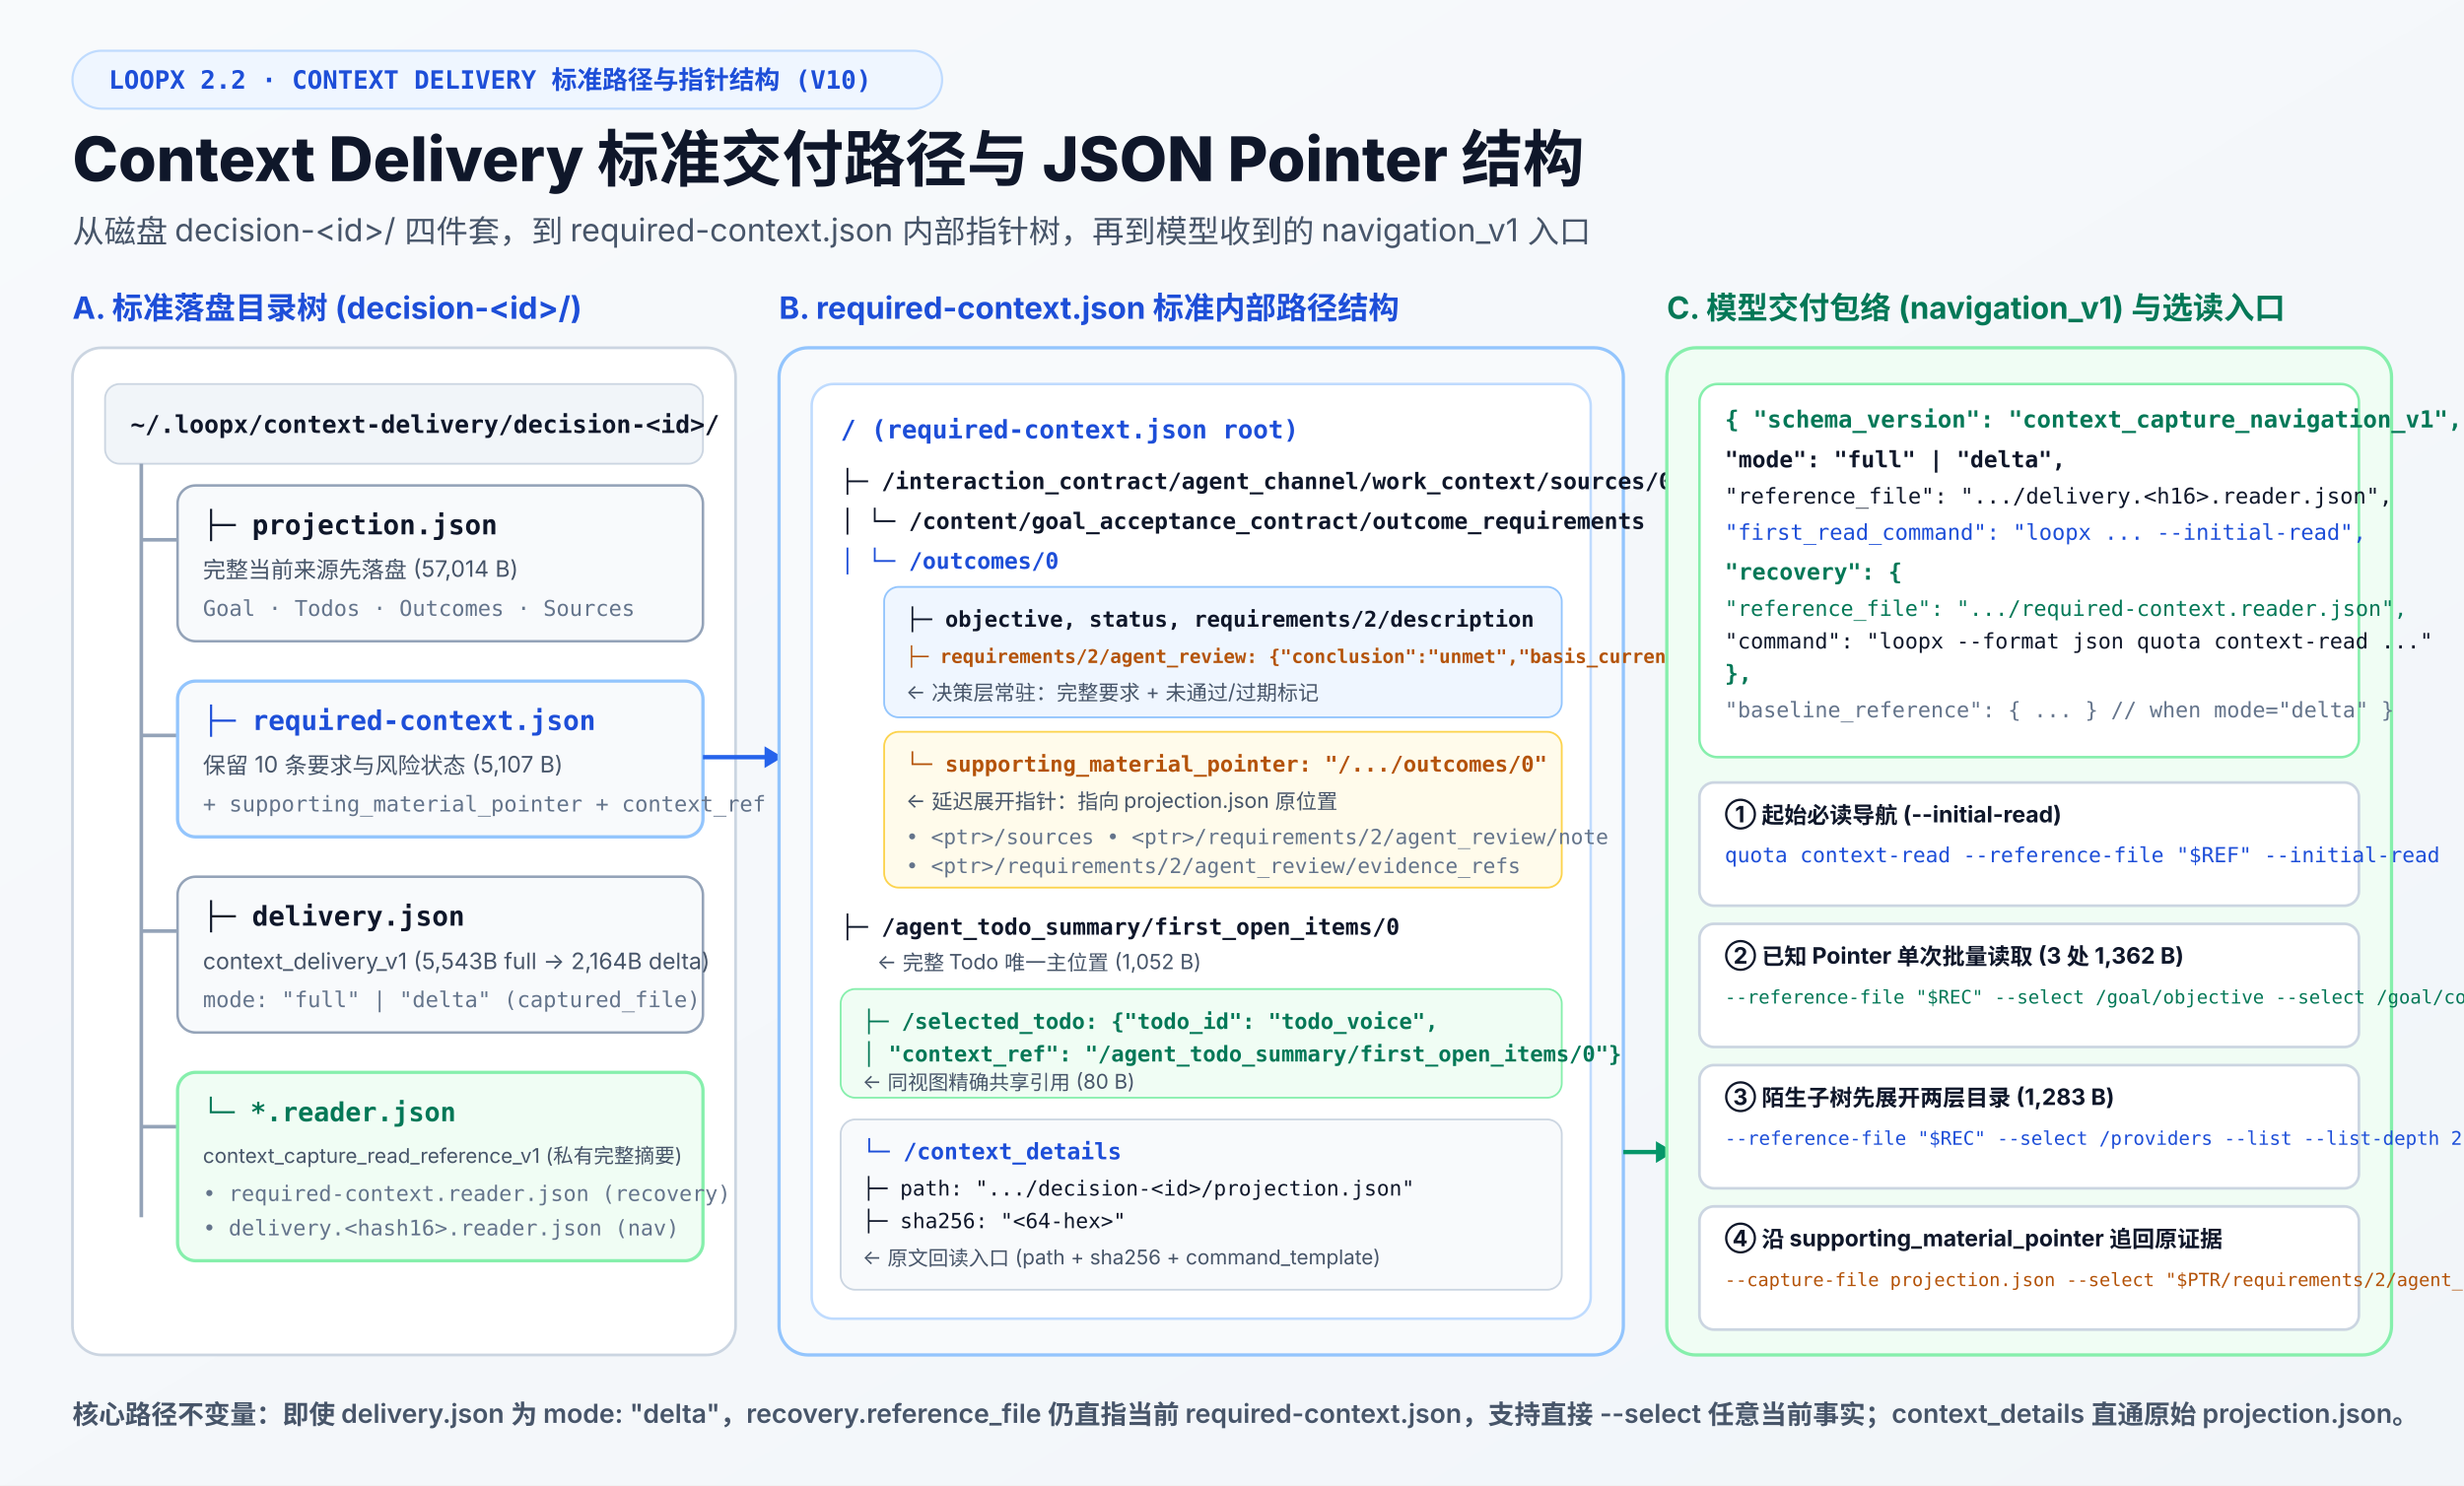
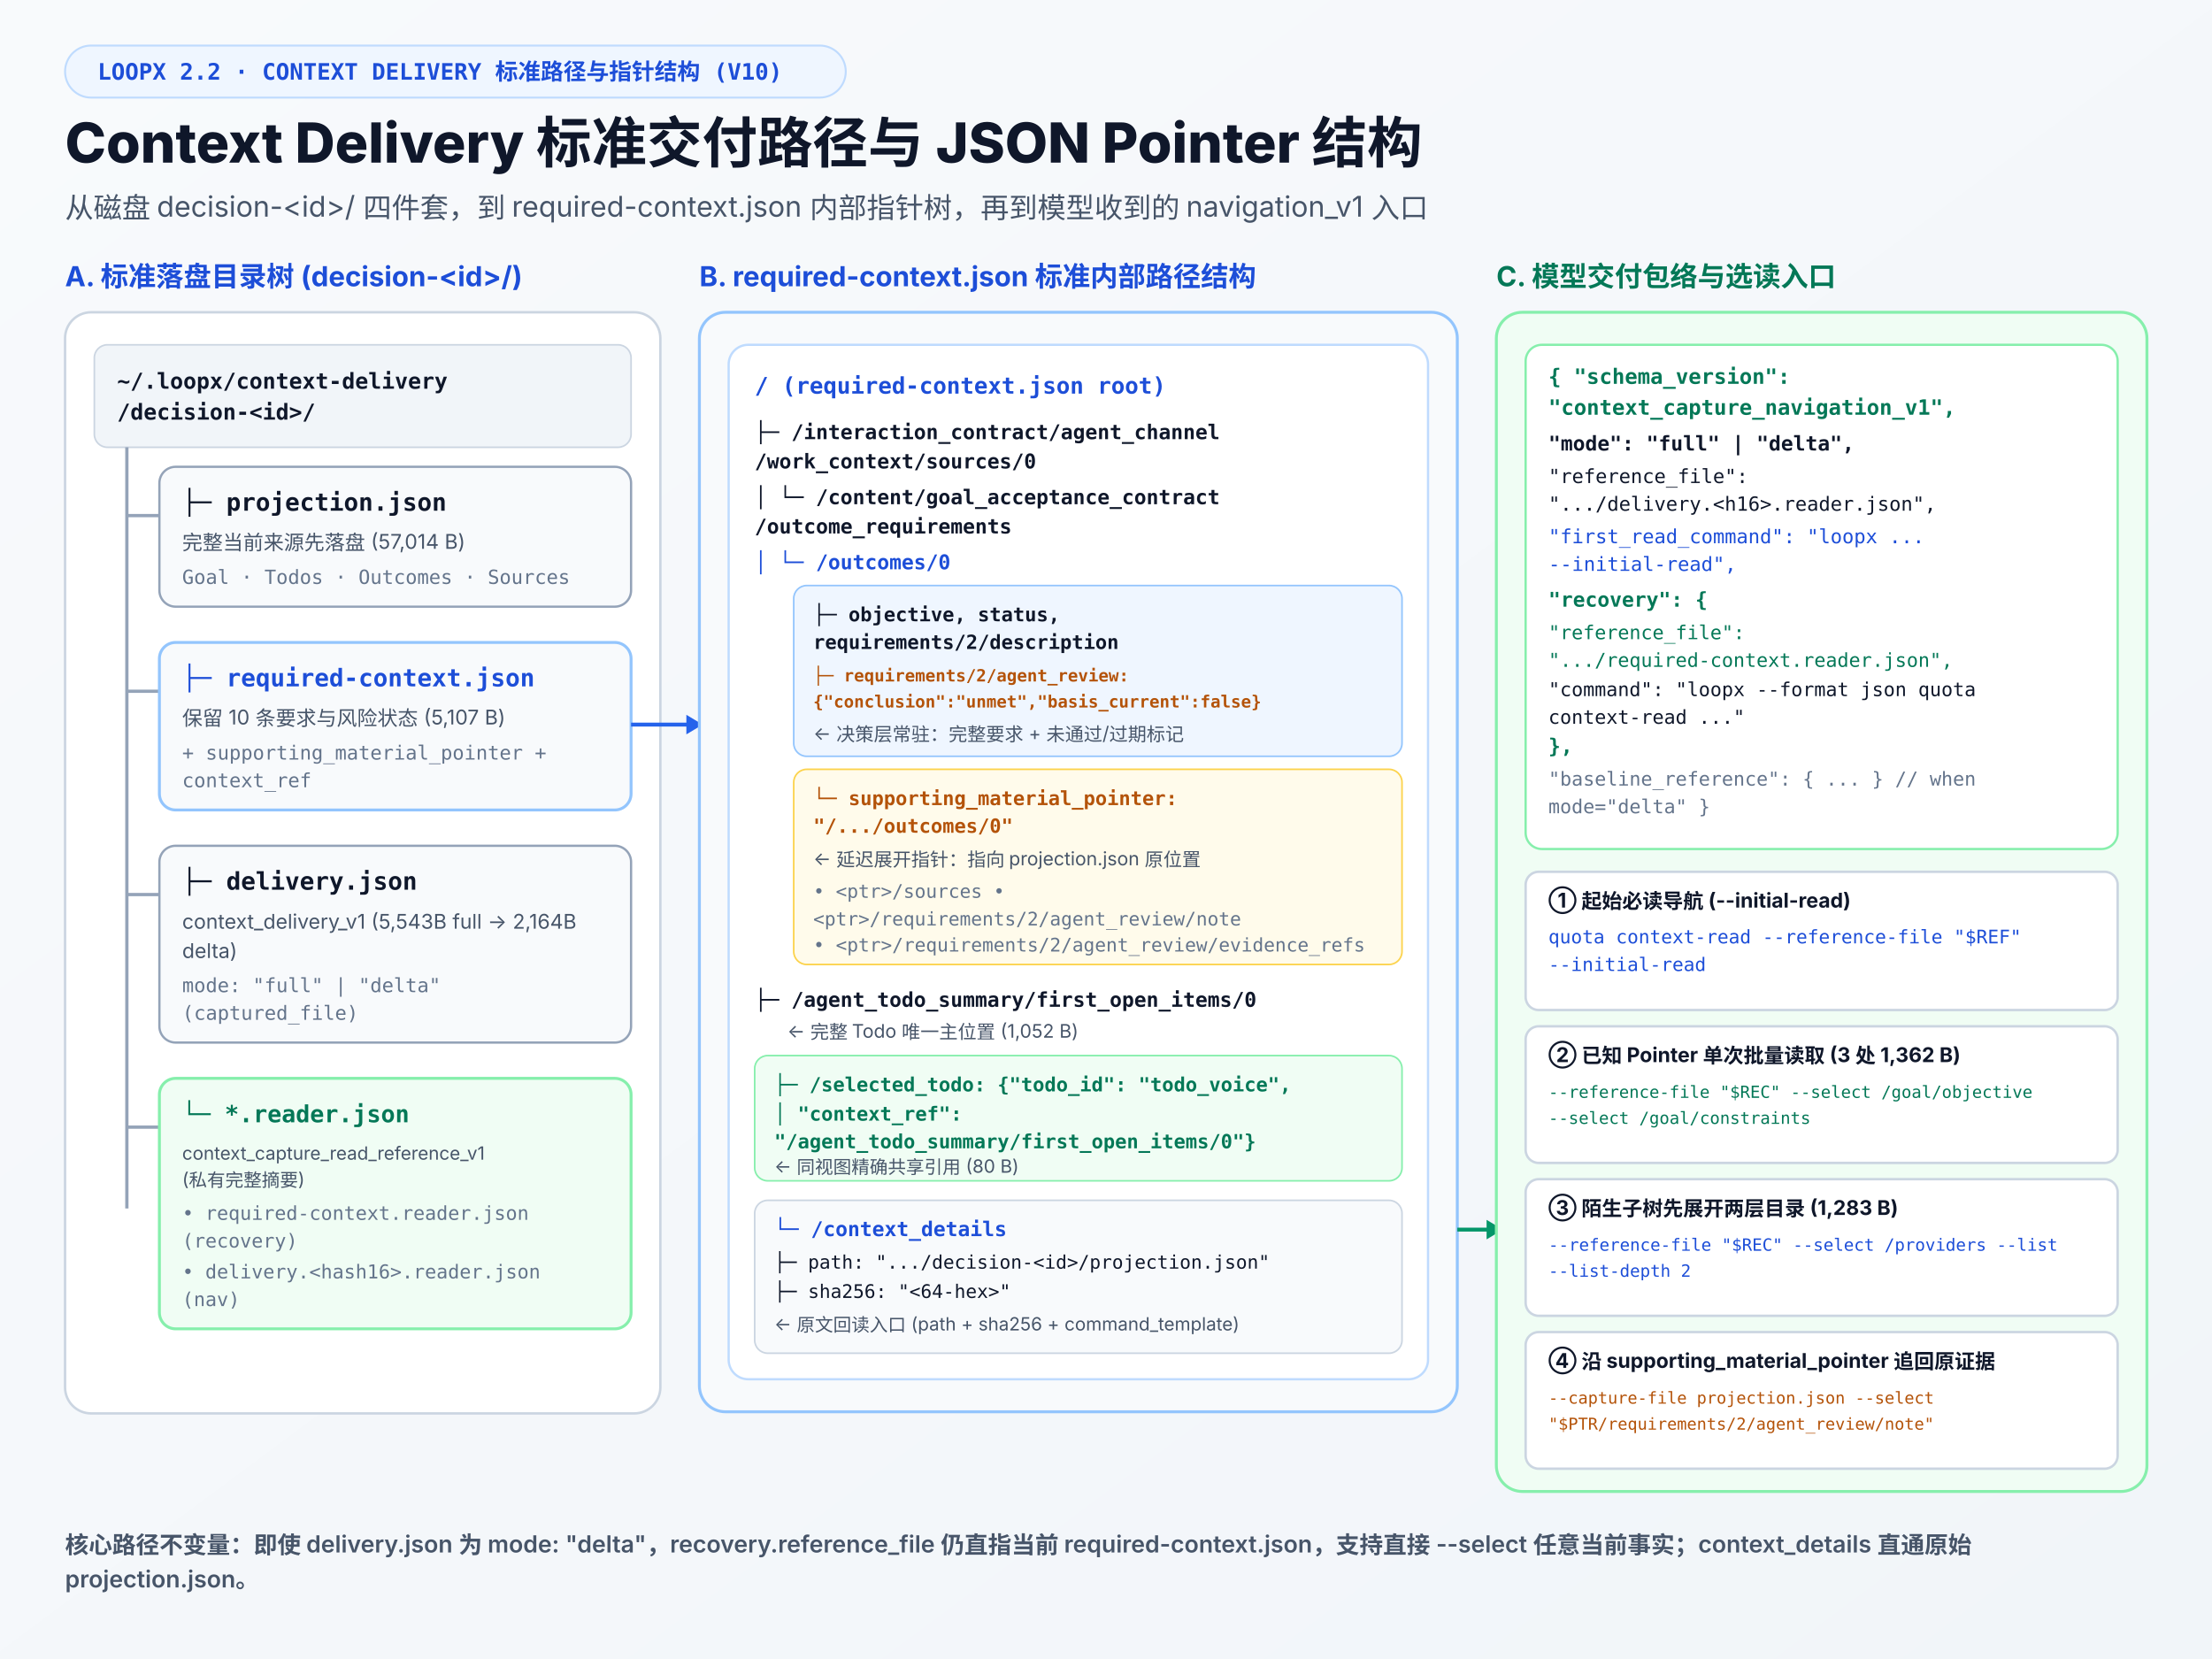
- <svg xmlns="http://www.w3.org/2000/svg" width="1360" height="820" viewBox="0 0 1360 820" role="img">
+ <svg xmlns="http://www.w3.org/2000/svg" width="1360" height="1020" viewBox="0 0 1360 1020" role="img">
  <style>
  text { font-family: -apple-system, BlinkMacSystemFont, 'Inter', 'PingFang SC', 'Hiragino Sans GB', 'Noto Sans CJK SC', sans-serif; fill: #0f172a; }
  .mono { font-family: 'SF Mono', 'JetBrains Mono', ui-monospace, Menlo, monospace; }
  .muted { fill: #475569; }
  .subtle { fill: #64748b; }
  .accent { fill: #1d4ed8; }
  .emerald { fill: #047857; }
  .amber { fill: #b45309; }
  .card { fill: #ffffff; stroke: #cbd5e1; stroke-width: 1.5; }
  .card-accent { fill: #f8fafc; stroke: #93c5fd; stroke-width: 1.8; }
  .card-emerald { fill: #f0fdf4; stroke: #86efac; stroke-width: 1.8; }
  .card-amber { fill: #fffbeb; stroke: #fcd34d; stroke-width: 1.8; }
  .pill { fill: #eff6ff; stroke: #bfdbfe; stroke-width: 1.2; }
  .divider { stroke: #e2e8f0; stroke-width: 1.5; }
</style>
  <defs>
    <linearGradient id="bgGrad" x1="0" y1="0" x2="1" y2="1">
      <stop offset="0%" stop-color="#f8fafc" />
      <stop offset="100%" stop-color="#f1f5f9" />
    </linearGradient>
-     <linearGradient id="blueBar" x1="0" y1="0" x2="1" y2="0">
-       <stop offset="0%" stop-color="#2563eb" />
-       <stop offset="100%" stop-color="#1d4ed8" />
-     </linearGradient>
-     <linearGradient id="slateBar" x1="0" y1="0" x2="1" y2="0">
-       <stop offset="0%" stop-color="#64748b" />
-       <stop offset="100%" stop-color="#475569" />
-     </linearGradient>
-     <marker id="arrowBlue" markerWidth="10" markerHeight="10" refX="8" refY="5" orient="auto">
-       <path d="M1,1 L9,5 L1,9 Z" fill="#2563eb" />
-     </marker>
-     <marker id="arrowSlate" markerWidth="10" markerHeight="10" refX="8" refY="5" orient="auto">
-       <path d="M1,1 L9,5 L1,9 Z" fill="#64748b" />
-     </marker>
  </defs>
-   <rect width="1360" height="820" fill="url(#bgGrad)" />
+   <rect width="1360" height="1020" fill="url(#bgGrad)" />
  <rect x="40" y="28" width="480" height="32" rx="16" class="pill" />
  <text x="60" y="49" font-size="14" font-weight="700" class="accent mono">LOOPX 2.2 · CONTEXT DELIVERY 标准路径与指针结构 (V10)</text>
  <text x="40" y="100" font-size="34" font-weight="800">Context Delivery 标准交付路径与 JSON Pointer 结构</text>
  <text x="40" y="134" font-size="17.5" class="muted">从磁盘 decision-&lt;id&gt;/ 四件套，到 required-context.json 内部指针树，再到模型收到的 navigation_v1 入口</text>
  <text x="40" y="176" font-size="17" font-weight="700" class="accent">A. 标准落盘目录树 (decision-&lt;id&gt;/)</text>
  <text x="430" y="176" font-size="17" font-weight="700" class="accent">B. required-context.json 标准内部路径结构</text>
-   <text x="920" y="176" font-size="17" font-weight="700" class="emerald">C. 模型交付包络 (navigation_v1) 与选读入口</text>
-   <rect x="40" y="192" width="366" height="556" rx="16" class="card" />
-   <rect x="58" y="212" width="330" height="44" rx="8" fill="#f1f5f9" stroke="#cbd5e1" />
-   <text x="72" y="239" font-size="13.5" font-weight="700" class="mono">~/.loopx/context-delivery/decision-&lt;id&gt;/</text>
-   <line x1="78" y1="256" x2="78" y2="672" stroke="#94a3b8" stroke-width="2" />
-   <line x1="78" y1="298" x2="98" y2="298" stroke="#94a3b8" stroke-width="2" />
-   <line x1="78" y1="406" x2="98" y2="406" stroke="#94a3b8" stroke-width="2" />
-   <line x1="78" y1="514" x2="98" y2="514" stroke="#94a3b8" stroke-width="2" />
-   <line x1="78" y1="622" x2="98" y2="622" stroke="#94a3b8" stroke-width="2" />
-   <rect x="98" y="268" width="290" height="86" rx="10" fill="#f8fafc" stroke="#94a3b8" stroke-width="1.4" />
-   <text x="112" y="295" font-size="15" font-weight="700" class="mono">├─ projection.json</text>
-   <text x="112" y="319" font-size="12.5" class="muted">完整当前来源先落盘 (57,014 B)</text>
-   <text x="112" y="340" font-size="12" class="subtle mono">Goal · Todos · Outcomes · Sources</text>
-   <rect x="98" y="376" width="290" height="86" rx="10" class="card-accent" />
-   <text x="112" y="403" font-size="15" font-weight="700" class="accent mono">├─ required-context.json</text>
-   <text x="112" y="427" font-size="12.5" class="muted">保留 10 条要求与风险状态 (5,107 B)</text>
-   <text x="112" y="448" font-size="12" class="subtle mono">+ supporting_material_pointer + context_ref</text>
-   <rect x="98" y="484" width="290" height="86" rx="10" fill="#f8fafc" stroke="#94a3b8" stroke-width="1.4" />
-   <text x="112" y="511" font-size="15" font-weight="700" class="mono">├─ delivery.json</text>
-   <text x="112" y="535" font-size="12.5" class="muted">context_delivery_v1 (5,543B full → 2,164B delta)</text>
-   <text x="112" y="556" font-size="12" class="subtle mono">mode: "full" | "delta" (captured_file)</text>
-   <rect x="98" y="592" width="290" height="104" rx="10" class="card-emerald" />
-   <text x="112" y="619" font-size="14.5" font-weight="700" class="emerald mono">└─ *.reader.json</text>
-   <text x="112" y="642" font-size="11.2" class="muted">context_capture_read_reference_v1 (私有完整摘要)</text>
-   <text x="112" y="663" font-size="11.8" class="subtle mono">• required-context.reader.json (recovery)</text>
-   <text x="112" y="682" font-size="11.8" class="subtle mono">• delivery.&lt;hash16&gt;.reader.json (nav)</text>
-   <line x1="388" y1="418" x2="424" y2="418" stroke="#2563eb" stroke-width="2.4" />
-   <polygon points="422,412 432,418 422,424" fill="#2563eb" />
-   <rect x="430" y="192" width="466" height="556" rx="16" class="card-accent" />
-   <rect x="448" y="212" width="430" height="516" rx="12" fill="#ffffff" stroke="#bfdbfe" stroke-width="1.4" />
+   <text x="920" y="176" font-size="17" font-weight="700" class="emerald">C. 模型交付包络与选读入口</text>
+   <rect x="40" y="192" width="366" height="677" rx="16" class="card" />
+   <rect x="58" y="212" width="330" height="63" rx="8" fill="#f1f5f9" stroke="#cbd5e1" />
+   <text x="72" y="239" font-size="13.5" font-weight="700" class="mono">
+     <tspan x="72" dy="0">~/.loopx/context-delivery</tspan>
+     <tspan x="72" dy="19">/decision-&lt;id&gt;/</tspan>
+   </text>
+   <line x1="78" y1="275" x2="78" y2="743" stroke="#94a3b8" stroke-width="2" />
+   <line x1="78" y1="317" x2="98" y2="317" stroke="#94a3b8" stroke-width="2" />
+   <line x1="78" y1="425" x2="98" y2="425" stroke="#94a3b8" stroke-width="2" />
+   <line x1="78" y1="550" x2="98" y2="550" stroke="#94a3b8" stroke-width="2" />
+   <line x1="78" y1="693" x2="98" y2="693" stroke="#94a3b8" stroke-width="2" />
+   <rect x="98" y="287" width="290" height="86" rx="10" fill="#f8fafc" stroke="#94a3b8" stroke-width="1.4" />
+   <text x="112" y="314" font-size="15" font-weight="700" class="mono">├─ projection.json</text>
+   <text x="112" y="338" font-size="12.5" class="muted">完整当前来源先落盘 (57,014 B)</text>
+   <text x="112" y="359" font-size="12" class="subtle mono">Goal · Todos · Outcomes · Sources</text>
+   <rect x="98" y="395" width="290" height="103" rx="10" class="card-accent" />
+   <text x="112" y="422" font-size="15" font-weight="700" class="accent mono">├─ required-context.json</text>
+   <text x="112" y="446" font-size="12.5" class="muted">保留 10 条要求与风险状态 (5,107 B)</text>
+   <text x="112" y="467" font-size="12" class="subtle mono">
+     <tspan x="112" dy="0">+ supporting_material_pointer +</tspan>
+     <tspan x="112" dy="17"> context_ref</tspan>
+   </text>
+   <rect x="98" y="520" width="290" height="121" rx="10" fill="#f8fafc" stroke="#94a3b8" stroke-width="1.4" />
+   <text x="112" y="547" font-size="15" font-weight="700" class="mono">├─ delivery.json</text>
+   <text x="112" y="571" font-size="12.5" class="muted">
+     <tspan x="112" dy="0">context_delivery_v1 (5,543B full → 2,164B</tspan>
+     <tspan x="112" dy="18"> delta)</tspan>
+   </text>
+   <text x="112" y="610" font-size="12" class="subtle mono">
+     <tspan x="112" dy="0">mode: "full" | "delta"</tspan>
+     <tspan x="112" dy="17"> (captured_file)</tspan>
+   </text>
+   <rect x="98" y="663" width="290" height="154" rx="10" class="card-emerald" />
+   <text x="112" y="690" font-size="14.5" font-weight="700" class="emerald mono">└─ *.reader.json</text>
+   <text x="112" y="713" font-size="11.2" class="muted">
+     <tspan x="112" dy="0">context_capture_read_reference_v1</tspan>
+     <tspan x="112" dy="16"> (私有完整摘要)</tspan>
+   </text>
+   <text x="112" y="750" font-size="11.8" class="subtle mono">
+     <tspan x="112" dy="0">• required-context.reader.json</tspan>
+     <tspan x="112" dy="17"> (recovery)</tspan>
+   </text>
+   <text x="112" y="786" font-size="11.8" class="subtle mono">
+     <tspan x="112" dy="0">• delivery.&lt;hash16&gt;.reader.json</tspan>
+     <tspan x="112" dy="17"> (nav)</tspan>
+   </text>
+   <line x1="388" y1="445.5" x2="424" y2="445.5" stroke="#2563eb" stroke-width="2.4" />
+   <polygon points="422,439.5 432,445.5 422,451.5" fill="#2563eb" />
+   <rect x="430" y="192" width="466" height="676" rx="16" class="card-accent" />
+   <rect x="448" y="212" width="430" height="636" rx="12" fill="#ffffff" stroke="#bfdbfe" stroke-width="1.4" />
  <text x="464" y="242" font-size="14" font-weight="700" class="accent mono">/ (required-context.json root)</text>
-   <text x="464" y="270" font-size="12.5" font-weight="700" class="mono">├─ /interaction_contract/agent_channel/work_context/sources/0</text>
-   <text x="464" y="292" font-size="12.5" font-weight="700" class="mono">│  └─ /content/goal_acceptance_contract/outcome_requirements</text>
-   <text x="464" y="314" font-size="12.5" font-weight="700" class="accent mono">│     └─ /outcomes/0</text>
-   <rect x="488" y="324" width="374" height="72" rx="8" fill="#eff6ff" stroke="#93c5fd" />
-   <text x="500" y="346" font-size="12" font-weight="700" class="mono">├─ objective, status, requirements/2/description</text>
-   <text x="500" y="366" font-size="10.4" font-weight="700" class="amber mono">├─ requirements/2/agent_review: {"conclusion":"unmet","basis_current":false}</text>
-   <text x="500" y="386" font-size="11.5" class="muted">← 决策层常驻：完整要求 + 未通过/过期标记</text>
-   <rect x="488" y="404" width="374" height="86" rx="8" fill="#fffbeb" stroke="#fcd34d" />
-   <text x="500" y="426" font-size="12" font-weight="700" class="amber mono">└─ supporting_material_pointer: "/.../outcomes/0"</text>
-   <text x="500" y="446" font-size="11.5" class="muted">← 延迟展开指针：指向 projection.json 原位置</text>
-   <text x="500" y="466" font-size="11.5" class="subtle mono">   • &lt;ptr&gt;/sources   • &lt;ptr&gt;/requirements/2/agent_review/note</text>
-   <text x="500" y="482" font-size="11.5" class="subtle mono">   • &lt;ptr&gt;/requirements/2/agent_review/evidence_refs</text>
-   <text x="464" y="516" font-size="12.5" font-weight="700" class="mono">├─ /agent_todo_summary/first_open_items/0</text>
-   <text x="484" y="535" font-size="11.5" class="muted">← 完整 Todo 唯一主位置 (1,052 B)</text>
-   <rect x="464" y="546" width="398" height="60" rx="8" fill="#f0fdf4" stroke="#86efac" />
-   <text x="476" y="568" font-size="12" font-weight="700" class="emerald mono">├─ /selected_todo: {"todo_id": "todo_voice",</text>
-   <text x="476" y="586" font-size="12" font-weight="700" class="emerald mono">│    "context_ref": "/agent_todo_summary/first_open_items/0"}</text>
-   <text x="476" y="601" font-size="11.2" class="muted">← 同视图精确共享引用 (80 B)</text>
-   <rect x="464" y="618" width="398" height="94" rx="8" fill="#f8fafc" stroke="#cbd5e1" />
-   <text x="476" y="640" font-size="12.5" font-weight="700" class="accent mono">└─ /context_details</text>
-   <text x="476" y="660" font-size="11.5" class="mono">   ├─ path: ".../decision-&lt;id&gt;/projection.json"</text>
-   <text x="476" y="678" font-size="11.5" class="mono">   ├─ sha256: "&lt;64-hex&gt;"</text>
-   <text x="476" y="698" font-size="11.2" class="muted">   ← 原文回读入口 (path + sha256 + command_template)</text>
-   <line x1="896" y1="636" x2="916" y2="636" stroke="#059669" stroke-width="2.4" />
-   <polygon points="914,630 924,636 914,642" fill="#059669" />
-   <rect x="920" y="192" width="400" height="556" rx="16" class="card-emerald" />
-   <rect x="938" y="212" width="364" height="206" rx="10" fill="#ffffff" stroke="#86efac" stroke-width="1.4" />
-   <text x="952" y="236" font-size="13" font-weight="700" class="emerald mono">{ "schema_version": "context_capture_navigation_v1",</text>
-   <text x="952" y="258" font-size="12.5" font-weight="700" class="mono">  "mode": "full" | "delta",</text>
-   <text x="952" y="278" font-size="12" class="mono">  "reference_file": ".../delivery.&lt;h16&gt;.reader.json",</text>
-   <text x="952" y="298" font-size="12" class="accent mono">  "first_read_command": "loopx ... --initial-read",</text>
-   <text x="952" y="320" font-size="12.5" font-weight="700" class="emerald mono">  "recovery": {</text>
-   <text x="952" y="340" font-size="11.8" class="emerald mono">    "reference_file": ".../required-context.reader.json",</text>
-   <text x="952" y="358" font-size="11.8" class="mono">    "command": "loopx --format json quota context-read ..."</text>
-   <text x="952" y="376" font-size="12.5" font-weight="700" class="emerald mono">  },</text>
-   <text x="952" y="396" font-size="11.8" class="subtle mono">  "baseline_reference": { ... } // when mode="delta" }</text>
-   <rect x="938" y="432" width="364" height="68" rx="8" class="card" />
-   <text x="952" y="454" font-size="12.5" font-weight="700">① 起始必读导航 (--initial-read)</text>
-   <text x="952" y="476" font-size="11.5" class="accent mono">quota context-read --reference-file "$REF" --initial-read</text>
-   <rect x="938" y="510" width="364" height="68" rx="8" class="card" />
-   <text x="952" y="532" font-size="12.5" font-weight="700">② 已知 Pointer 单次批量读取 (3 处 1,362 B)</text>
-   <text x="952" y="554" font-size="10.3" class="emerald mono">--reference-file "$REC" --select /goal/objective --select /goal/constraints</text>
-   <rect x="938" y="588" width="364" height="68" rx="8" class="card" />
-   <text x="952" y="610" font-size="12.5" font-weight="700">③ 陌生子树先展开两层目录 (1,283 B)</text>
-   <text x="952" y="632" font-size="10.4" class="accent mono">--reference-file "$REC" --select /providers --list --list-depth 2</text>
-   <rect x="938" y="666" width="364" height="68" rx="8" class="card" />
-   <text x="952" y="688" font-size="12.5" font-weight="700">④ 沿 supporting_material_pointer 追回原证据</text>
-   <text x="952" y="710" font-size="10.1" class="amber mono">--capture-file projection.json --select "$PTR/requirements/2/agent_review/note"</text>
-   <text x="40" y="786" font-size="14.5" font-weight="600" class="muted">核心路径不变量：即使 delivery.json 为 mode: "delta"，recovery.reference_file 仍直指当前 required-context.json，支持直接 --select 任意当前事实；context_details 直通原始 projection.json。</text>
+   <text x="464" y="270" font-size="12.5" font-weight="700" class="mono">
+     <tspan x="464" dy="0">├─ /interaction_contract/agent_channel</tspan>
+     <tspan x="464" dy="18">/work_context/sources/0</tspan>
+   </text>
+   <text x="464" y="310" font-size="12.5" font-weight="700" class="mono">
+     <tspan x="464" dy="0">│  └─ /content/goal_acceptance_contract</tspan>
+     <tspan x="464" dy="18">/outcome_requirements</tspan>
+   </text>
+   <text x="464" y="350" font-size="12.5" font-weight="700" class="accent mono">│     └─ /outcomes/0</text>
+   <rect x="488" y="360" width="374" height="105" rx="8" fill="#eff6ff" stroke="#93c5fd" />
+   <text x="500" y="382" font-size="12" font-weight="700" class="mono">
+     <tspan x="500" dy="0">├─ objective, status,</tspan>
+     <tspan x="500" dy="17"> requirements/2/description</tspan>
+   </text>
+   <text x="500" y="419" font-size="10.4" font-weight="700" class="amber mono">
+     <tspan x="500" dy="0">├─ requirements/2/agent_review:</tspan>
+     <tspan x="500" dy="16"> {"conclusion":"unmet","basis_current":false}</tspan>
+   </text>
+   <text x="500" y="455" font-size="11.5" class="muted">← 决策层常驻：完整要求 + 未通过/过期标记</text>
+   <rect x="488" y="473" width="374" height="120" rx="8" fill="#fffbeb" stroke="#fcd34d" />
+   <text x="500" y="495" font-size="12" font-weight="700" class="amber mono">
+     <tspan x="500" dy="0">└─ supporting_material_pointer:</tspan>
+     <tspan x="500" dy="17"> "/.../outcomes/0"</tspan>
+   </text>
+   <text x="500" y="532" font-size="11.5" class="muted">← 延迟展开指针：指向 projection.json 原位置</text>
+   <text x="500" y="552" font-size="11.5" class="subtle mono">
+     <tspan x="500" dy="0">   • &lt;ptr&gt;/sources   •</tspan>
+     <tspan x="500" dy="17"> &lt;ptr&gt;/requirements/2/agent_review/note</tspan>
+   </text>
+   <text x="500" y="585" font-size="11.5" class="subtle mono">   • &lt;ptr&gt;/requirements/2/agent_review/evidence_refs</text>
+   <text x="464" y="619" font-size="12.5" font-weight="700" class="mono">├─ /agent_todo_summary/first_open_items/0</text>
+   <text x="484" y="638" font-size="11.5" class="muted">← 完整 Todo 唯一主位置 (1,052 B)</text>
+   <rect x="464" y="649" width="398" height="77" rx="8" fill="#f0fdf4" stroke="#86efac" />
+   <text x="476" y="671" font-size="12" font-weight="700" class="emerald mono">├─ /selected_todo: {"todo_id": "todo_voice",</text>
+   <text x="476" y="689" font-size="12" font-weight="700" class="emerald mono">
+     <tspan x="476" dy="0">│    "context_ref":</tspan>
+     <tspan x="476" dy="17"> "/agent_todo_summary/first_open_items/0"}</tspan>
+   </text>
+   <text x="476" y="721" font-size="11.2" class="muted">← 同视图精确共享引用 (80 B)</text>
+   <rect x="464" y="738" width="398" height="94" rx="8" fill="#f8fafc" stroke="#cbd5e1" />
+   <text x="476" y="760" font-size="12.5" font-weight="700" class="accent mono">└─ /context_details</text>
+   <text x="476" y="780" font-size="11.5" class="mono">   ├─ path: ".../decision-&lt;id&gt;/projection.json"</text>
+   <text x="476" y="798" font-size="11.5" class="mono">   ├─ sha256: "&lt;64-hex&gt;"</text>
+   <text x="476" y="818" font-size="11.2" class="muted">   ← 原文回读入口 (path + sha256 + command_template)</text>
+   <line x1="896" y1="756" x2="916" y2="756" stroke="#059669" stroke-width="2.4" />
+   <polygon points="914,750 924,756 914,762" fill="#059669" />
+   <rect x="920" y="192" width="400" height="725" rx="16" class="card-emerald" />
+   <rect x="938" y="212" width="364" height="310" rx="10" fill="#ffffff" stroke="#86efac" stroke-width="1.4" />
+   <text x="952" y="236" font-size="13" font-weight="700" class="emerald mono">
+     <tspan x="952" dy="0">{ "schema_version":</tspan>
+     <tspan x="952" dy="19"> "context_capture_navigation_v1",</tspan>
+   </text>
+   <text x="952" y="277" font-size="12.5" font-weight="700" class="mono">  "mode": "full" | "delta",</text>
+   <text x="952" y="297" font-size="12" class="mono">
+     <tspan x="952" dy="0">  "reference_file":</tspan>
+     <tspan x="952" dy="17"> ".../delivery.&lt;h16&gt;.reader.json",</tspan>
+   </text>
+   <text x="952" y="334" font-size="12" class="accent mono">
+     <tspan x="952" dy="0">  "first_read_command": "loopx ...</tspan>
+     <tspan x="952" dy="17"> --initial-read",</tspan>
+   </text>
+   <text x="952" y="373" font-size="12.5" font-weight="700" class="emerald mono">  "recovery": {</text>
+   <text x="952" y="393" font-size="11.8" class="emerald mono">
+     <tspan x="952" dy="0">    "reference_file":</tspan>
+     <tspan x="952" dy="17"> ".../required-context.reader.json",</tspan>
+   </text>
+   <text x="952" y="428" font-size="11.8" class="mono">
+     <tspan x="952" dy="0">    "command": "loopx --format json quota</tspan>
+     <tspan x="952" dy="17"> context-read ..."</tspan>
+   </text>
+   <text x="952" y="463" font-size="12.5" font-weight="700" class="emerald mono">  },</text>
+   <text x="952" y="483" font-size="11.8" class="subtle mono">
+     <tspan x="952" dy="0">  "baseline_reference": { ... } // when</tspan>
+     <tspan x="952" dy="17"> mode="delta" }</tspan>
+   </text>
+   <rect x="938" y="536" width="364" height="85" rx="8" class="card" />
+   <text x="952" y="558" font-size="12.5" font-weight="700">① 起始必读导航 (--initial-read)</text>
+   <text x="952" y="580" font-size="11.5" class="accent mono">
+     <tspan x="952" dy="0">quota context-read --reference-file "$REF"</tspan>
+     <tspan x="952" dy="17"> --initial-read</tspan>
+   </text>
+   <rect x="938" y="631" width="364" height="84" rx="8" class="card" />
+   <text x="952" y="653" font-size="12.5" font-weight="700">② 已知 Pointer 单次批量读取 (3 处 1,362 B)</text>
+   <text x="952" y="675" font-size="10.3" class="emerald mono">
+     <tspan x="952" dy="0">--reference-file "$REC" --select /goal/objective</tspan>
+     <tspan x="952" dy="16"> --select /goal/constraints</tspan>
+   </text>
+   <rect x="938" y="725" width="364" height="84" rx="8" class="card" />
+   <text x="952" y="747" font-size="12.5" font-weight="700">③ 陌生子树先展开两层目录 (1,283 B)</text>
+   <text x="952" y="769" font-size="10.4" class="accent mono">
+     <tspan x="952" dy="0">--reference-file "$REC" --select /providers --list</tspan>
+     <tspan x="952" dy="16"> --list-depth 2</tspan>
+   </text>
+   <rect x="938" y="819" width="364" height="84" rx="8" class="card" />
+   <text x="952" y="841" font-size="12.5" font-weight="700">④ 沿 supporting_material_pointer 追回原证据</text>
+   <text x="952" y="863" font-size="10.1" class="amber mono">
+     <tspan x="952" dy="0">--capture-file projection.json --select</tspan>
+     <tspan x="952" dy="16"> "$PTR/requirements/2/agent_review/note"</tspan>
+   </text>
+   <text x="40" y="955" font-size="14.5" font-weight="600" class="muted">
+     <tspan x="40" dy="0">核心路径不变量：即使 delivery.json 为 mode: "delta"，recovery.reference_file 仍直指当前 required-context.json，支持直接 --select 任意当前事实；context_details 直通原始</tspan>
+     <tspan x="40" dy="21"> projection.json。</tspan>
+   </text>
</svg>
